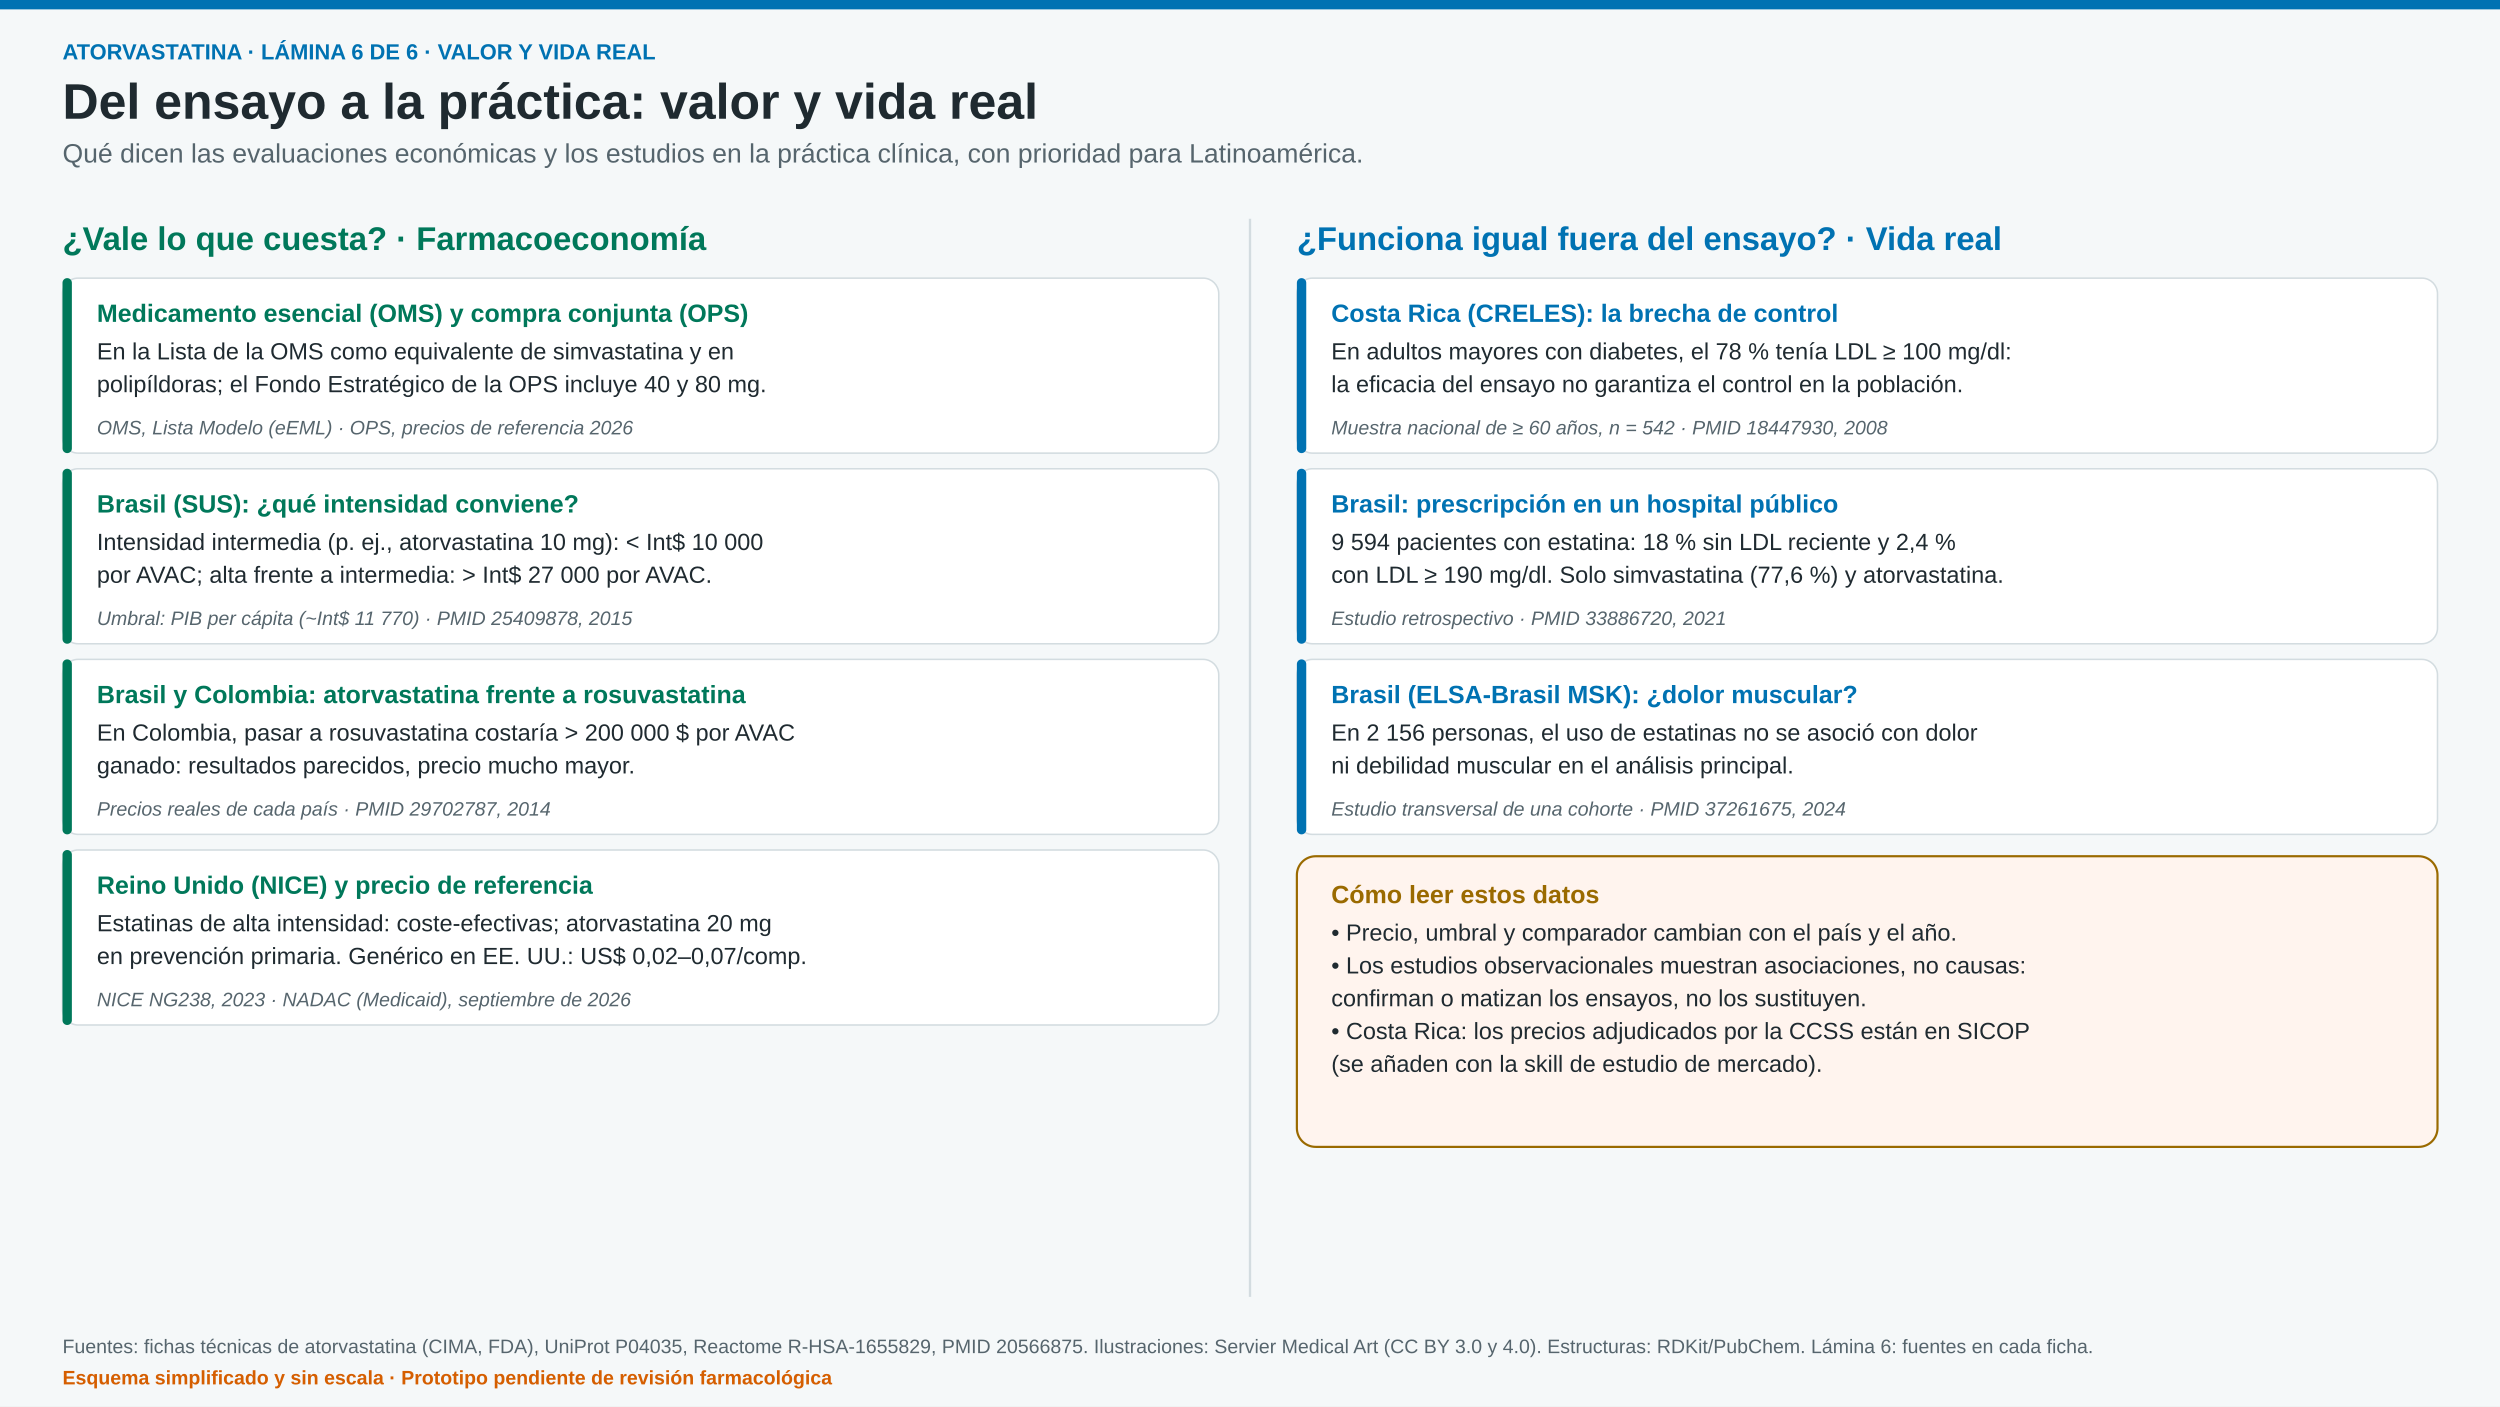
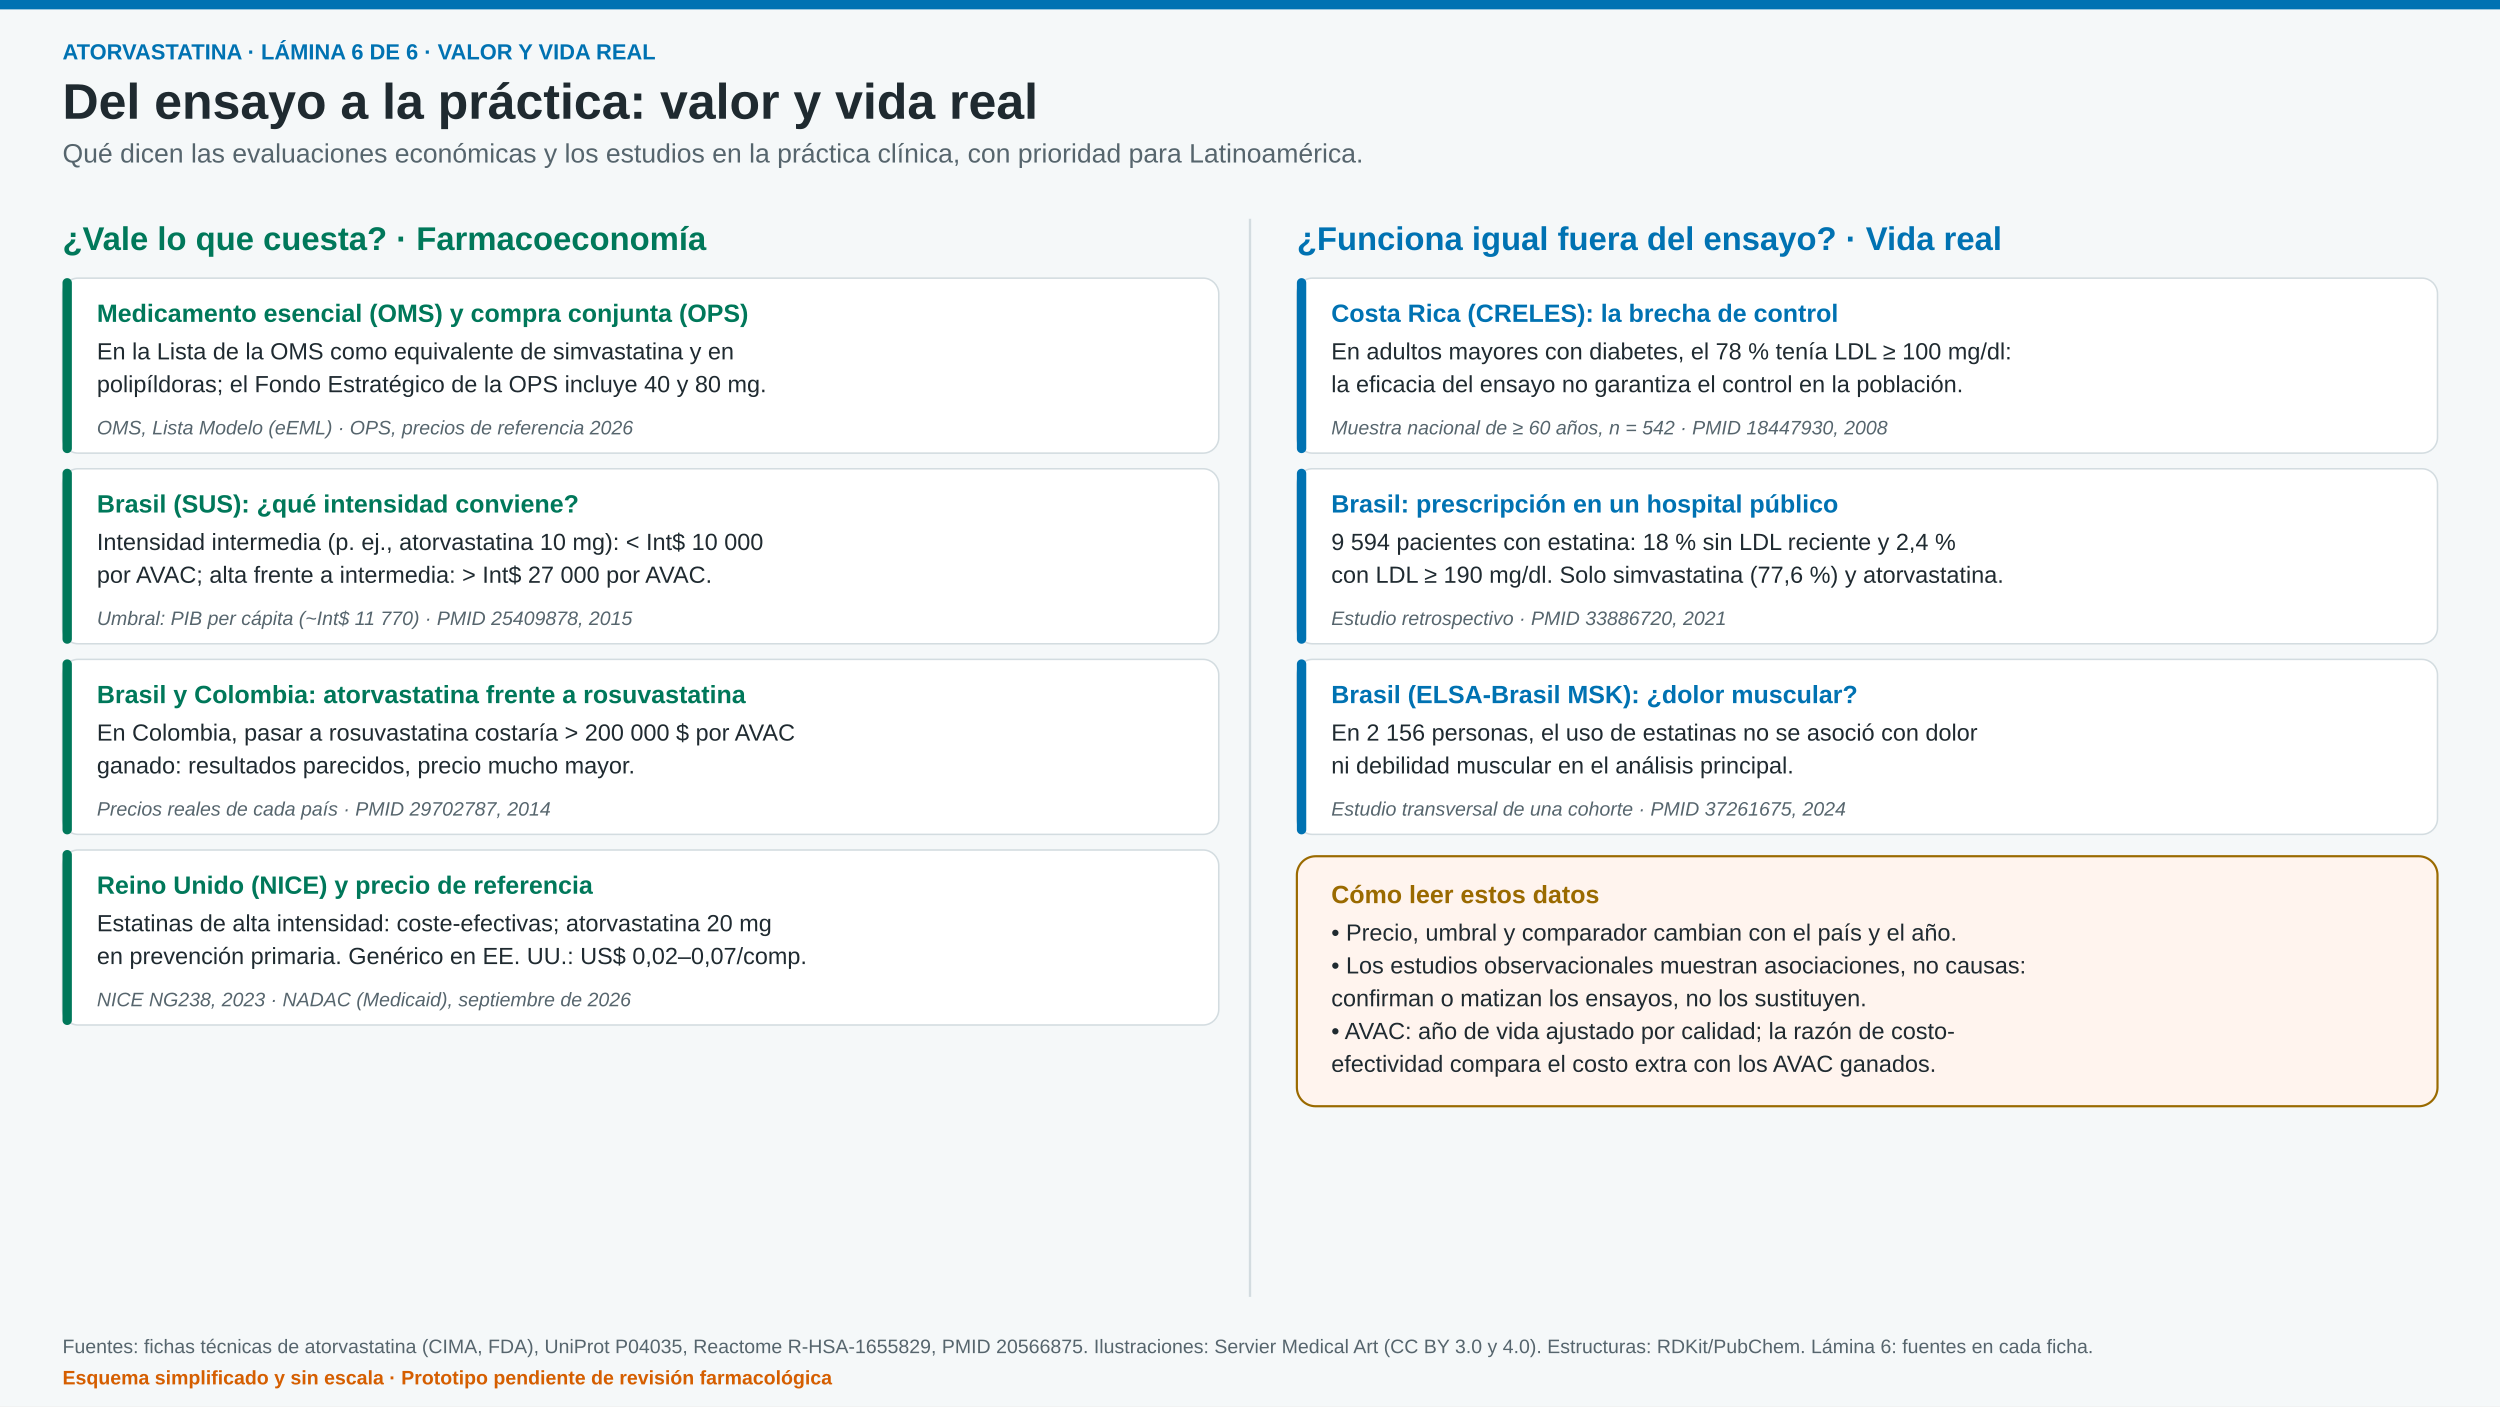
<svg xmlns="http://www.w3.org/2000/svg" viewBox="0 0 1600 900" width="1600" height="900" role="img" aria-labelledby="titulo desc">
  <defs>
    <marker id="flecha" viewBox="0 0 10 10" refX="9" refY="5" markerWidth="7" markerHeight="7" orient="auto-start-reverse">
      <path d="M0,0 L10,5 L0,10 z" fill="#3E4C55" />
    </marker>
    <marker id="flecha_bloqueada" viewBox="0 0 10 10" refX="9" refY="5" markerWidth="7" markerHeight="7" orient="auto-start-reverse">
      <path d="M0,0 L10,5 L0,10 z" fill="#D55E00" />
    </marker>
    <radialGradient id="g_citoplasma" cx="0.4" cy="0.35" r="0.75">
      <stop offset="0" stop-color="#F8FBFA" />
      <stop offset="1" stop-color="#E2EEEB" />
    </radialGradient>
    <radialGradient id="g_nucleoplasma" cx="0.4" cy="0.35" r="0.75">
      <stop offset="0" stop-color="#F3F6FC" />
      <stop offset="1" stop-color="#D8E0EF" />
    </radialGradient>
    <radialGradient id="g_receptor" cx="0.4" cy="0.35" r="0.75">
      <stop offset="0" stop-color="#E6F7F0" />
      <stop offset="1" stop-color="#97D2BC" />
    </radialGradient>
    <radialGradient id="g_ligando" cx="0.4" cy="0.35" r="0.75">
      <stop offset="0" stop-color="#FFD780" />
      <stop offset="1" stop-color="#D99400" />
    </radialGradient>
    <radialGradient id="g_farmaco" cx="0.4" cy="0.35" r="0.75">
      <stop offset="0" stop-color="#5AAEE0" />
      <stop offset="1" stop-color="#0067A3" />
    </radialGradient>
    <radialGradient id="g_enzima" cx="0.4" cy="0.35" r="0.75">
      <stop offset="0" stop-color="#F9E6EF" />
      <stop offset="1" stop-color="#D6A0BE" />
    </radialGradient>
    <radialGradient id="g_hsp" cx="0.4" cy="0.35" r="0.75">
      <stop offset="0" stop-color="#F2F4F5" />
      <stop offset="1" stop-color="#B8C1C7" />
    </radialGradient>
    <radialGradient id="g_coact" cx="0.4" cy="0.35" r="0.75">
      <stop offset="0" stop-color="#F1ECFA" />
      <stop offset="1" stop-color="#C3B4E4" />
    </radialGradient>
    <radialGradient id="g_pol" cx="0.4" cy="0.35" r="0.75">
      <stop offset="0" stop-color="#F5EEE4" />
      <stop offset="1" stop-color="#CFB896" />
    </radialGradient>
    <radialGradient id="g_mito" cx="0.4" cy="0.35" r="0.75">
      <stop offset="0" stop-color="#FCE9E0" />
      <stop offset="1" stop-color="#EBB59D" />
    </radialGradient>
    <radialGradient id="g_prot" cx="0.4" cy="0.35" r="0.75">
      <stop offset="0" stop-color="#FCF3E2" />
      <stop offset="1" stop-color="#E9C88E" />
    </radialGradient>
    <radialGradient id="g_ribo" cx="0.4" cy="0.35" r="0.75">
      <stop offset="0" stop-color="#A4AEB4" />
      <stop offset="1" stop-color="#5F6A70" />
    </radialGradient>
    <radialGradient id="g_nucleolo" cx="0.4" cy="0.35" r="0.75">
      <stop offset="0" stop-color="#C9D1E6" />
      <stop offset="1" stop-color="#9DA9C9" />
    </radialGradient>
    <radialGradient id="g_organo" cx="0.4" cy="0.35" r="0.75">
      <stop offset="0" stop-color="#FFFFFF" />
      <stop offset="1" stop-color="#E6ECEF" />
    </radialGradient>
  </defs>
  <rect width="1600" height="900" fill="#F5F8F9" />
  <rect x="0" y="0" width="1600" height="6" fill="#0072B2" />
  <text x="40.0" y="38.0" font-family="Arial, 'Liberation Sans', Helvetica, sans-serif" font-size="14" font-weight="bold" fill="#0072B2" text-anchor="start">
    <tspan x="40.0" dy="0.0">ATORVASTATINA · LÁMINA 6 DE 6 · VALOR Y VIDA REAL</tspan>
  </text>
  <text x="40.0" y="76.0" font-family="Arial, 'Liberation Sans', Helvetica, sans-serif" font-size="32" font-weight="bold" fill="#1F2A30" text-anchor="start">
    <tspan x="40.0" dy="0.0">Del ensayo a la práctica: valor y vida real</tspan>
  </text>
  <text x="40.0" y="104.0" font-family="Arial, 'Liberation Sans', Helvetica, sans-serif" font-size="17" font-weight="normal" fill="#56656D" text-anchor="start">
    <tspan x="40.0" dy="0.0">Qué dicen las evaluaciones económicas y los estudios en la práctica clínica, con prioridad para Latinoamérica.</tspan>
  </text>
  <text x="40.0" y="160.0" font-family="Arial, 'Liberation Sans', Helvetica, sans-serif" font-size="21" font-weight="bold" fill="#00785A" text-anchor="start">
    <tspan x="40.0" dy="0.0">¿Vale lo que cuesta? · Farmacoeconomía</tspan>
  </text>
  <rect x="40" y="178" width="740" height="112" rx="10" fill="#FFFFFF" stroke="#D3DCE0" />
  <rect x="40" y="178" width="6" height="112" rx="3" fill="#00785A" />
  <text x="62.0" y="206.0" font-family="Arial, 'Liberation Sans', Helvetica, sans-serif" font-size="16" font-weight="bold" fill="#00785A" text-anchor="start">
    <tspan x="62.0" dy="0.0">Medicamento esencial (OMS) y compra conjunta (OPS)</tspan>
  </text>
  <text x="62.0" y="230.0" font-family="Arial, 'Liberation Sans', Helvetica, sans-serif" font-size="15" font-weight="normal" fill="#1F2A30" text-anchor="start">
    <tspan x="62.0" dy="0.0">En la Lista de la OMS como equivalente de simvastatina y en</tspan>
    <tspan x="62.0" dy="21.0">polipíldoras; el Fondo Estratégico de la OPS incluye 40 y 80 mg.</tspan>
  </text>
  <text x="62.0" y="278.0" font-family="Arial, 'Liberation Sans', Helvetica, sans-serif" font-size="12.5" font-weight="normal" fill="#56656D" text-anchor="start" font-style="italic">
    <tspan x="62.0" dy="0.0">OMS, Lista Modelo (eEML) · OPS, precios de referencia 2026</tspan>
  </text>
  <rect x="40" y="300" width="740" height="112" rx="10" fill="#FFFFFF" stroke="#D3DCE0" />
  <rect x="40" y="300" width="6" height="112" rx="3" fill="#00785A" />
  <text x="62.0" y="328.0" font-family="Arial, 'Liberation Sans', Helvetica, sans-serif" font-size="16" font-weight="bold" fill="#00785A" text-anchor="start">
    <tspan x="62.0" dy="0.0">Brasil (SUS): ¿qué intensidad conviene?</tspan>
  </text>
  <text x="62.0" y="352.0" font-family="Arial, 'Liberation Sans', Helvetica, sans-serif" font-size="15" font-weight="normal" fill="#1F2A30" text-anchor="start">
    <tspan x="62.0" dy="0.0">Intensidad intermedia (p. ej., atorvastatina 10 mg): &lt; Int$ 10 000</tspan>
    <tspan x="62.0" dy="21.0">por AVAC; alta frente a intermedia: &gt; Int$ 27 000 por AVAC.</tspan>
  </text>
  <text x="62.0" y="400.0" font-family="Arial, 'Liberation Sans', Helvetica, sans-serif" font-size="12.5" font-weight="normal" fill="#56656D" text-anchor="start" font-style="italic">
    <tspan x="62.0" dy="0.0">Umbral: PIB per cápita (~Int$ 11 770) · PMID 25409878, 2015</tspan>
  </text>
  <rect x="40" y="422" width="740" height="112" rx="10" fill="#FFFFFF" stroke="#D3DCE0" />
  <rect x="40" y="422" width="6" height="112" rx="3" fill="#00785A" />
  <text x="62.0" y="450.0" font-family="Arial, 'Liberation Sans', Helvetica, sans-serif" font-size="16" font-weight="bold" fill="#00785A" text-anchor="start">
    <tspan x="62.0" dy="0.0">Brasil y Colombia: atorvastatina frente a rosuvastatina</tspan>
  </text>
  <text x="62.0" y="474.0" font-family="Arial, 'Liberation Sans', Helvetica, sans-serif" font-size="15" font-weight="normal" fill="#1F2A30" text-anchor="start">
    <tspan x="62.0" dy="0.0">En Colombia, pasar a rosuvastatina costaría &gt; 200 000 $ por AVAC</tspan>
    <tspan x="62.0" dy="21.0">ganado: resultados parecidos, precio mucho mayor.</tspan>
  </text>
  <text x="62.0" y="522.0" font-family="Arial, 'Liberation Sans', Helvetica, sans-serif" font-size="12.5" font-weight="normal" fill="#56656D" text-anchor="start" font-style="italic">
    <tspan x="62.0" dy="0.0">Precios reales de cada país · PMID 29702787, 2014</tspan>
  </text>
  <rect x="40" y="544" width="740" height="112" rx="10" fill="#FFFFFF" stroke="#D3DCE0" />
  <rect x="40" y="544" width="6" height="112" rx="3" fill="#00785A" />
  <text x="62.0" y="572.0" font-family="Arial, 'Liberation Sans', Helvetica, sans-serif" font-size="16" font-weight="bold" fill="#00785A" text-anchor="start">
    <tspan x="62.0" dy="0.0">Reino Unido (NICE) y precio de referencia</tspan>
  </text>
  <text x="62.0" y="596.0" font-family="Arial, 'Liberation Sans', Helvetica, sans-serif" font-size="15" font-weight="normal" fill="#1F2A30" text-anchor="start">
    <tspan x="62.0" dy="0.0">Estatinas de alta intensidad: coste-efectivas; atorvastatina 20 mg</tspan>
    <tspan x="62.0" dy="21.0">en prevención primaria. Genérico en EE. UU.: US$ 0,02–0,07/comp.</tspan>
  </text>
  <text x="62.0" y="644.0" font-family="Arial, 'Liberation Sans', Helvetica, sans-serif" font-size="12.5" font-weight="normal" fill="#56656D" text-anchor="start" font-style="italic">
    <tspan x="62.0" dy="0.0">NICE NG238, 2023 · NADAC (Medicaid), septiembre de 2026</tspan>
  </text>
  <line x1="800" y1="140" x2="800" y2="830" stroke="#D3DCE0" stroke-width="1.5" />
  <text x="830.0" y="160.0" font-family="Arial, 'Liberation Sans', Helvetica, sans-serif" font-size="21" font-weight="bold" fill="#0072B2" text-anchor="start">
    <tspan x="830.0" dy="0.0">¿Funciona igual fuera del ensayo? · Vida real</tspan>
  </text>
  <rect x="830" y="178" width="730" height="112" rx="10" fill="#FFFFFF" stroke="#D3DCE0" />
  <rect x="830" y="178" width="6" height="112" rx="3" fill="#0072B2" />
  <text x="852.0" y="206.0" font-family="Arial, 'Liberation Sans', Helvetica, sans-serif" font-size="16" font-weight="bold" fill="#0072B2" text-anchor="start">
    <tspan x="852.0" dy="0.0">Costa Rica (CRELES): la brecha de control</tspan>
  </text>
  <text x="852.0" y="230.0" font-family="Arial, 'Liberation Sans', Helvetica, sans-serif" font-size="15" font-weight="normal" fill="#1F2A30" text-anchor="start">
    <tspan x="852.0" dy="0.0">En adultos mayores con diabetes, el 78 % tenía LDL ≥ 100 mg/dl:</tspan>
    <tspan x="852.0" dy="21.0">la eficacia del ensayo no garantiza el control en la población.</tspan>
  </text>
  <text x="852.0" y="278.0" font-family="Arial, 'Liberation Sans', Helvetica, sans-serif" font-size="12.5" font-weight="normal" fill="#56656D" text-anchor="start" font-style="italic">
    <tspan x="852.0" dy="0.0">Muestra nacional de ≥ 60 años, n = 542 · PMID 18447930, 2008</tspan>
  </text>
  <rect x="830" y="300" width="730" height="112" rx="10" fill="#FFFFFF" stroke="#D3DCE0" />
  <rect x="830" y="300" width="6" height="112" rx="3" fill="#0072B2" />
  <text x="852.0" y="328.0" font-family="Arial, 'Liberation Sans', Helvetica, sans-serif" font-size="16" font-weight="bold" fill="#0072B2" text-anchor="start">
    <tspan x="852.0" dy="0.0">Brasil: prescripción en un hospital público</tspan>
  </text>
  <text x="852.0" y="352.0" font-family="Arial, 'Liberation Sans', Helvetica, sans-serif" font-size="15" font-weight="normal" fill="#1F2A30" text-anchor="start">
    <tspan x="852.0" dy="0.0">9 594 pacientes con estatina: 18 % sin LDL reciente y 2,4 %</tspan>
    <tspan x="852.0" dy="21.0">con LDL ≥ 190 mg/dl. Solo simvastatina (77,6 %) y atorvastatina.</tspan>
  </text>
  <text x="852.0" y="400.0" font-family="Arial, 'Liberation Sans', Helvetica, sans-serif" font-size="12.5" font-weight="normal" fill="#56656D" text-anchor="start" font-style="italic">
    <tspan x="852.0" dy="0.0">Estudio retrospectivo · PMID 33886720, 2021</tspan>
  </text>
  <rect x="830" y="422" width="730" height="112" rx="10" fill="#FFFFFF" stroke="#D3DCE0" />
  <rect x="830" y="422" width="6" height="112" rx="3" fill="#0072B2" />
  <text x="852.0" y="450.0" font-family="Arial, 'Liberation Sans', Helvetica, sans-serif" font-size="16" font-weight="bold" fill="#0072B2" text-anchor="start">
    <tspan x="852.0" dy="0.0">Brasil (ELSA-Brasil MSK): ¿dolor muscular?</tspan>
  </text>
  <text x="852.0" y="474.0" font-family="Arial, 'Liberation Sans', Helvetica, sans-serif" font-size="15" font-weight="normal" fill="#1F2A30" text-anchor="start">
    <tspan x="852.0" dy="0.0">En 2 156 personas, el uso de estatinas no se asoció con dolor</tspan>
    <tspan x="852.0" dy="21.0">ni debilidad muscular en el análisis principal.</tspan>
  </text>
  <text x="852.0" y="522.0" font-family="Arial, 'Liberation Sans', Helvetica, sans-serif" font-size="12.5" font-weight="normal" fill="#56656D" text-anchor="start" font-style="italic">
    <tspan x="852.0" dy="0.0">Estudio transversal de una cohorte · PMID 37261675, 2024</tspan>
  </text>
-   <rect x="830" y="548" width="730" height="186" rx="12" fill="#FFF4EE" stroke="#9A6A00" stroke-width="1.4" />
+   <rect x="830" y="548" width="730" height="160" rx="12" fill="#FFF4EE" stroke="#9A6A00" stroke-width="1.4" />
  <text x="852.0" y="578.0" font-family="Arial, 'Liberation Sans', Helvetica, sans-serif" font-size="16" font-weight="bold" fill="#9A6A00" text-anchor="start">
    <tspan x="852.0" dy="0.0">Cómo leer estos datos</tspan>
  </text>
  <text x="852.0" y="602.0" font-family="Arial, 'Liberation Sans', Helvetica, sans-serif" font-size="15" font-weight="normal" fill="#1F2A30" text-anchor="start">
    <tspan x="852.0" dy="0.0">• Precio, umbral y comparador cambian con el país y el año.</tspan>
    <tspan x="852.0" dy="21.0">• Los estudios observacionales muestran asociaciones, no causas:</tspan>
    <tspan x="852.0" dy="21.0">  confirman o matizan los ensayos, no los sustituyen.</tspan>
-     <tspan x="852.0" dy="21.0">• Costa Rica: los precios adjudicados por la CCSS están en SICOP</tspan>
-     <tspan x="852.0" dy="21.0">  (se añaden con la skill de estudio de mercado).</tspan>
+     <tspan x="852.0" dy="21.0">• AVAC: año de vida ajustado por calidad; la razón de costo-</tspan>
+     <tspan x="852.0" dy="21.0">  efectividad compara el costo extra con los AVAC ganados.</tspan>
  </text>
  <text x="40.0" y="866.0" font-family="Arial, 'Liberation Sans', Helvetica, sans-serif" font-size="12.5" font-weight="normal" fill="#56656D" text-anchor="start">
    <tspan x="40.0" dy="0.0">Fuentes: fichas técnicas de atorvastatina (CIMA, FDA), UniProt P04035, Reactome R-HSA-1655829, PMID 20566875. Ilustraciones: Servier Medical Art (CC BY 3.0 y 4.0). Estructuras: RDKit/PubChem. Lámina 6: fuentes en cada ficha.</tspan>
  </text>
  <text x="40.0" y="886.0" font-family="Arial, 'Liberation Sans', Helvetica, sans-serif" font-size="12.5" font-weight="bold" fill="#D55E00" text-anchor="start">
    <tspan x="40.0" dy="0.0">Esquema simplificado y sin escala · Prototipo pendiente de revisión farmacológica</tspan>
  </text>
</svg>
